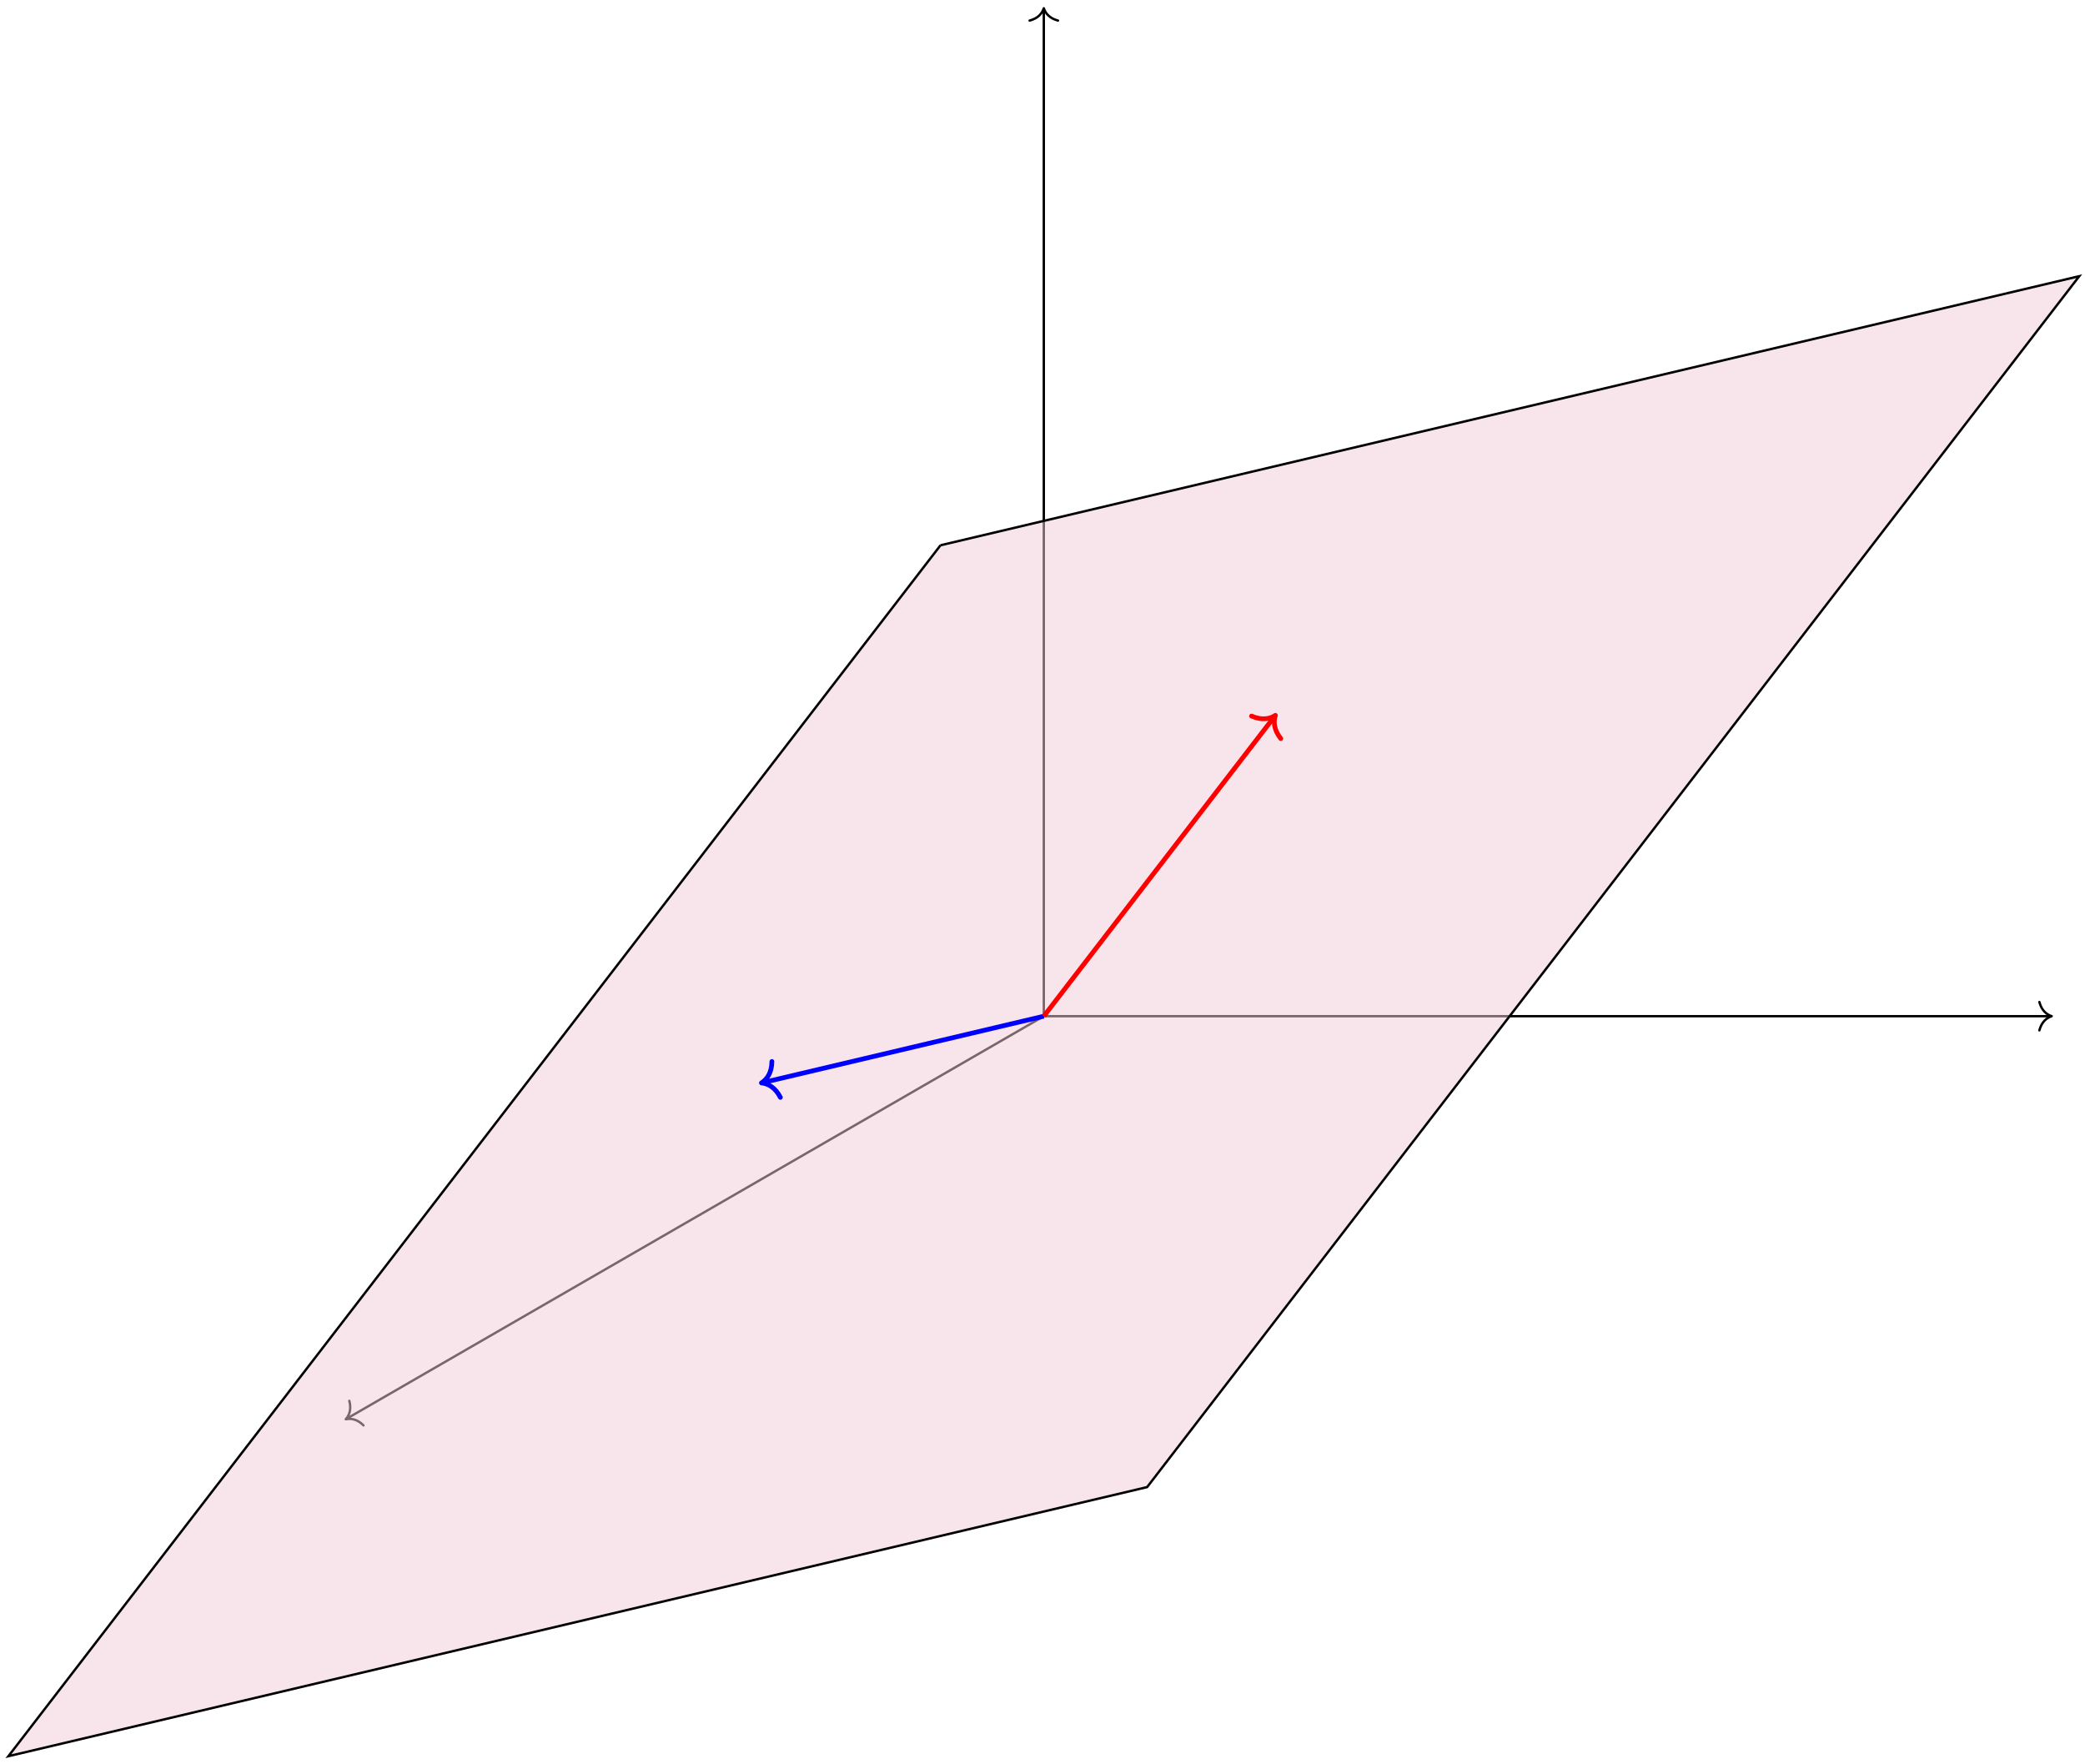
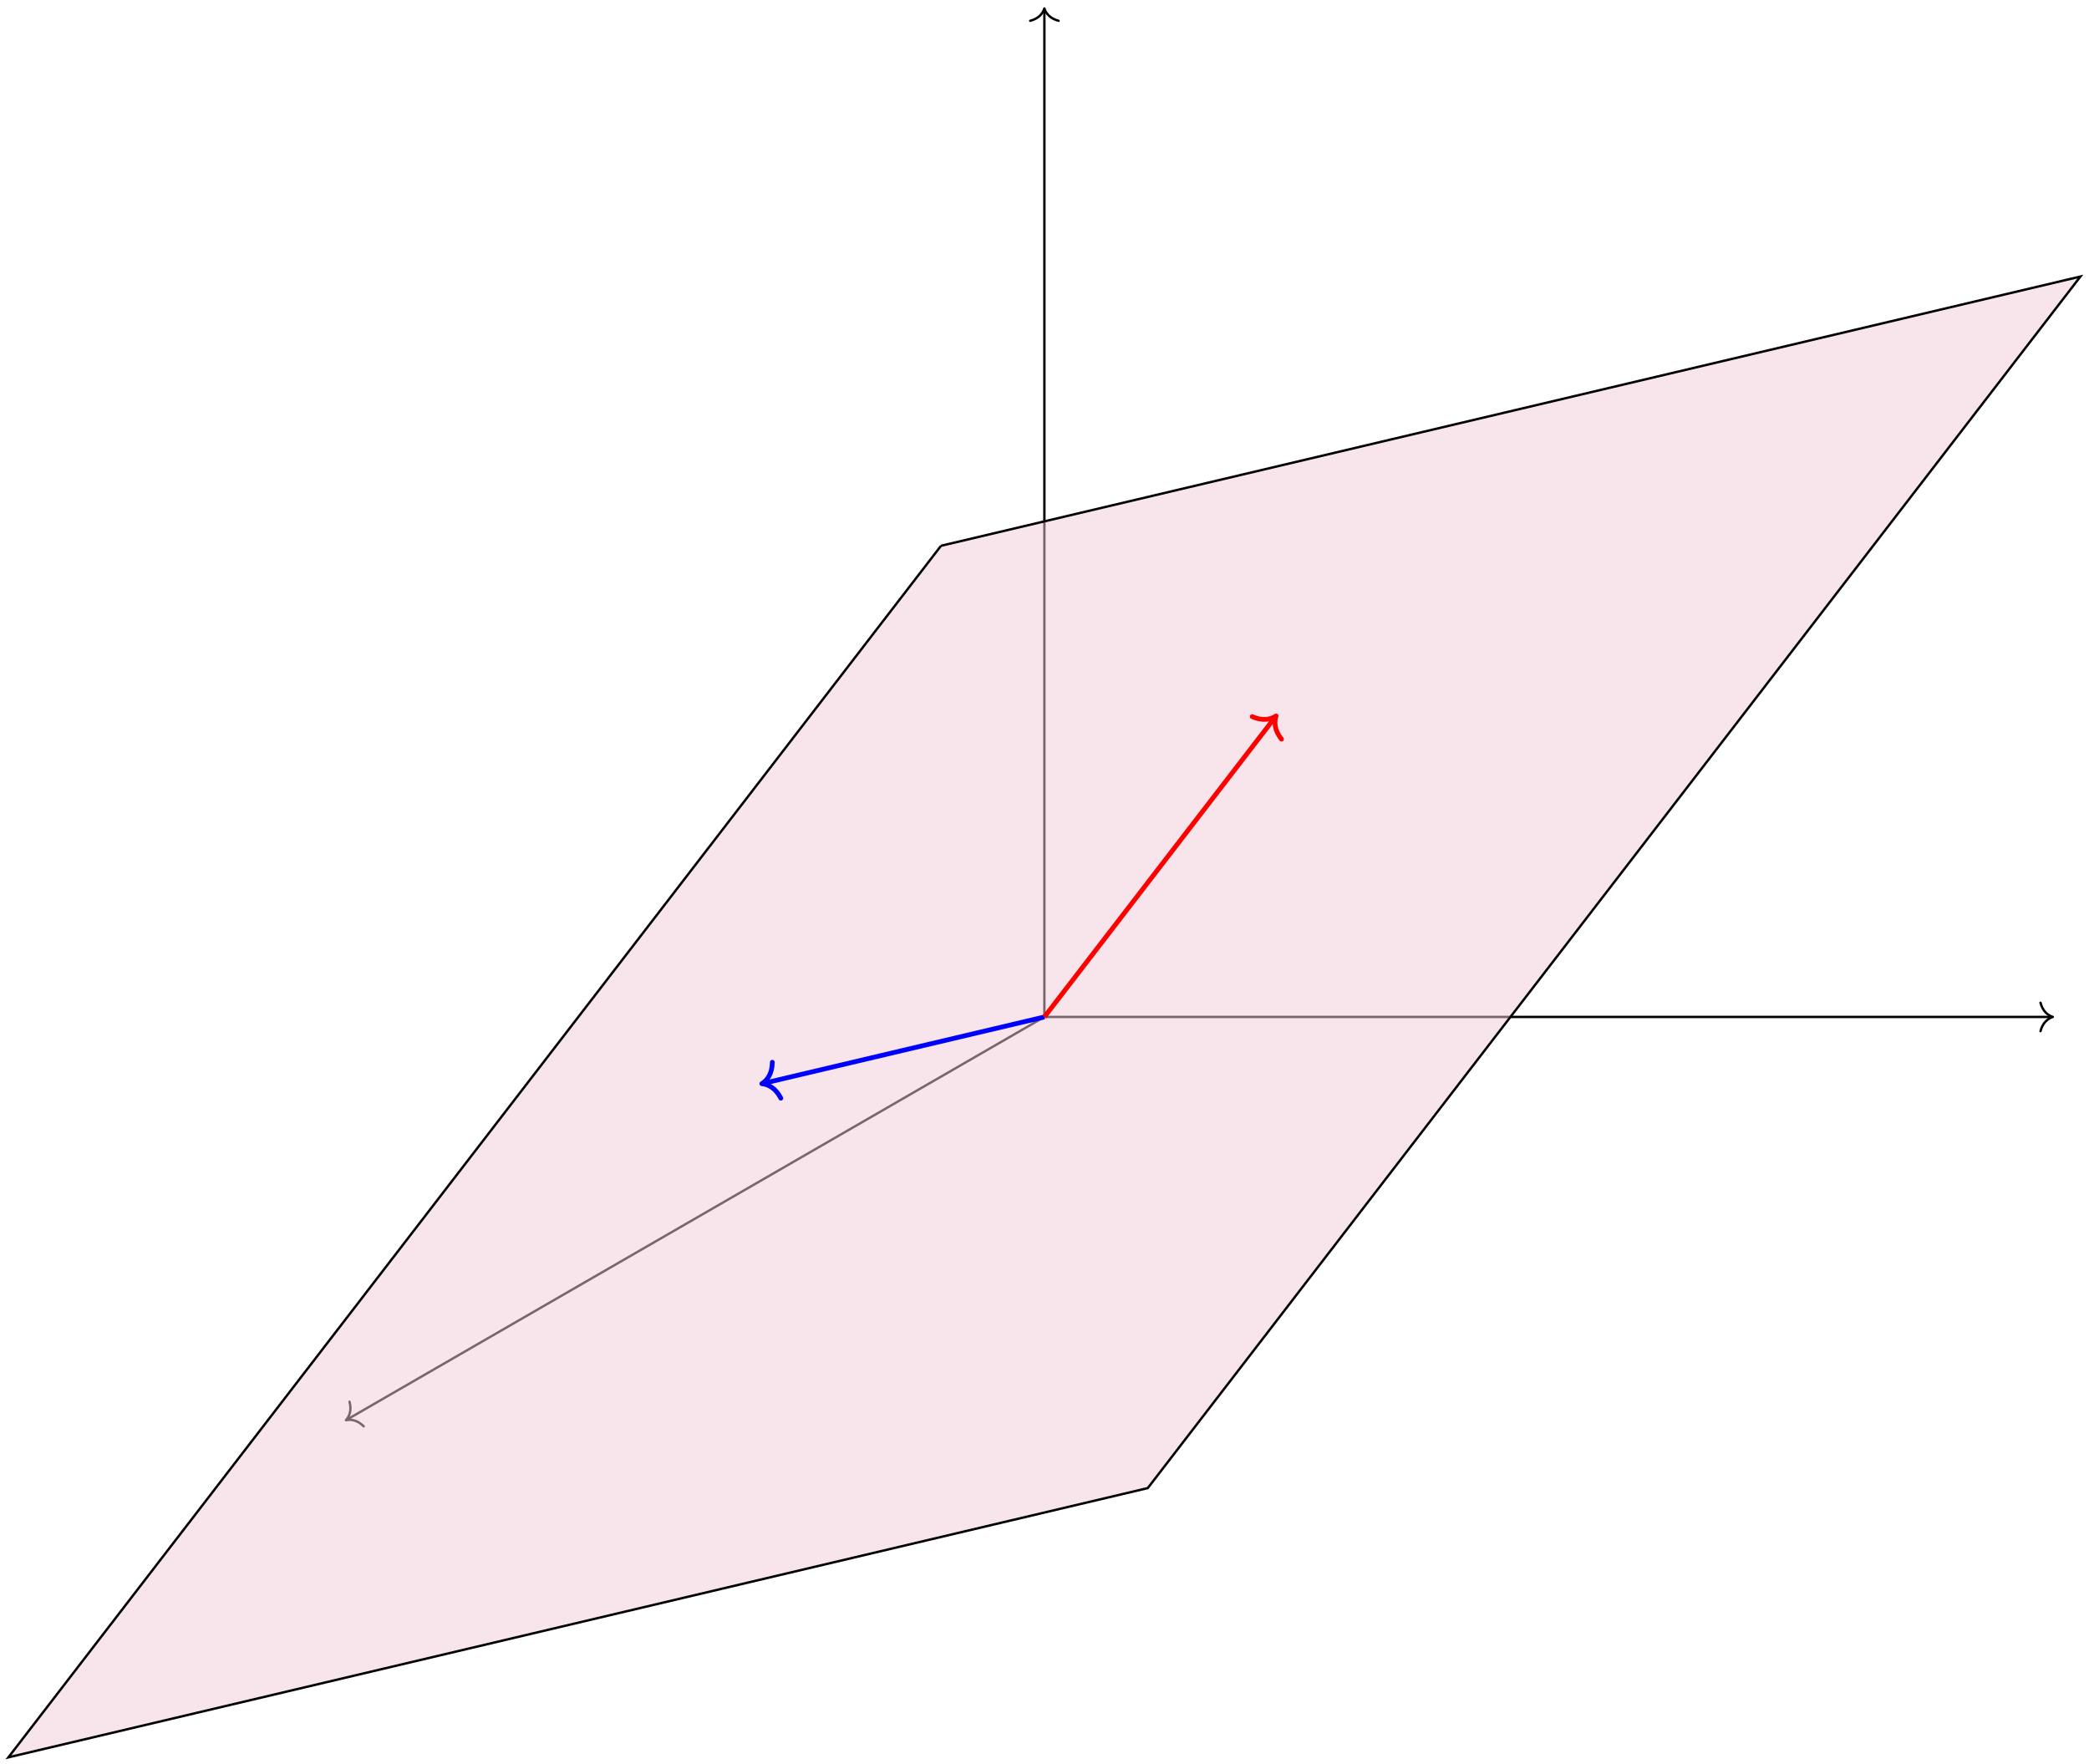
- <svg xmlns="http://www.w3.org/2000/svg" width="351.44pt" height="297.2pt" viewBox="0 0 351.44 297.2" version="1.1">
+ <svg xmlns="http://www.w3.org/2000/svg" width="351.92pt" height="297.021pt" viewBox="0 0 351.92 297.021" version="1.1">
  <defs>
    <clipPath id="clip1">
-       <path d="M 0 40 L 351.441 40 L 351.441 297.199 L 0 297.199 Z M 0 40 " />
+       <path d="M 0 40 L 351.922 40 L 351.922 297.02 L 0 297.02 Z M 0 40 " />
    </clipPath>
  </defs>
  <g id="surface1">
-     <path style="fill:none;stroke-width:0.399;stroke-linecap:butt;stroke-linejoin:miter;stroke:rgb(0%,0%,0%);stroke-opacity:1;stroke-miterlimit:10;" d="M -0.001 0.001 L -117.493 -67.831 " transform="matrix(1,0,0,-1,175.942,171.278)" />
-     <path style="fill:none;stroke-width:0.399;stroke-linecap:round;stroke-linejoin:round;stroke:rgb(0%,0%,0%);stroke-opacity:1;stroke-miterlimit:10;" d="M -2.073 2.392 C -1.694 0.955 -0.849 0.278 0.001 -0 C -0.851 -0.28 -1.693 -0.958 -2.073 -2.389 " transform="matrix(-0.86601,0.49998,0.49998,0.86601,58.27832,239.2109)" />
-     <path style="fill:none;stroke-width:0.399;stroke-linecap:butt;stroke-linejoin:miter;stroke:rgb(0%,0%,0%);stroke-opacity:1;stroke-miterlimit:10;" d="M -0.001 0.001 L 169.683 0.001 " transform="matrix(1,0,0,-1,175.942,171.278)" />
-     <path style="fill:none;stroke-width:0.399;stroke-linecap:round;stroke-linejoin:round;stroke:rgb(0%,0%,0%);stroke-opacity:1;stroke-miterlimit:10;" d="M -2.074 2.391 C -1.695 0.958 -0.851 0.278 0.001 0.001 C -0.851 -0.281 -1.695 -0.956 -2.074 -2.39 " transform="matrix(1,0,0,-1,345.8236,171.278)" />
-     <path style="fill:none;stroke-width:0.399;stroke-linecap:butt;stroke-linejoin:miter;stroke:rgb(0%,0%,0%);stroke-opacity:1;stroke-miterlimit:10;" d="M -0.001 0.001 L -0.001 169.684 " transform="matrix(1,0,0,-1,175.942,171.278)" />
-     <path style="fill:none;stroke-width:0.399;stroke-linecap:round;stroke-linejoin:round;stroke:rgb(0%,0%,0%);stroke-opacity:1;stroke-miterlimit:10;" d="M -2.072 2.391 C -1.693 0.958 -0.85 0.278 0.002 0.001 C -0.85 -0.281 -1.693 -0.956 -2.072 -2.39 " transform="matrix(0,-1,-1,0,175.942,1.39641)" />
-     <path style=" stroke:none;fill-rule:nonzero;fill:rgb(95%,79.999%,84.999%);fill-opacity:0.5;" d="M 158.527 91.906 L 1.414 296.004 L 193.355 250.648 L 350.473 46.551 L 158.527 91.906 " />
+     <path style="fill:none;stroke-width:0.399;stroke-linecap:butt;stroke-linejoin:miter;stroke:rgb(0%,0%,0%);stroke-opacity:1;stroke-miterlimit:10;" d="M -0.001 0 L -117.493 -67.832 " transform="matrix(1,0,0,-1,175.942,171.3129)" />
+     <path style="fill:none;stroke-width:0.399;stroke-linecap:round;stroke-linejoin:round;stroke:rgb(0%,0%,0%);stroke-opacity:1;stroke-miterlimit:10;" d="M -2.073 2.392 C -1.694 0.955 -0.849 0.278 0.001 -0 C -0.851 -0.28 -1.693 -0.957 -2.073 -2.389 " transform="matrix(-0.86601,0.49998,0.49998,0.86601,58.27832,239.2458)" />
+     <path style="fill:none;stroke-width:0.399;stroke-linecap:butt;stroke-linejoin:miter;stroke:rgb(0%,0%,0%);stroke-opacity:1;stroke-miterlimit:10;" d="M -0.001 0 L 169.683 0 " transform="matrix(1,0,0,-1,175.942,171.3129)" />
+     <path style="fill:none;stroke-width:0.399;stroke-linecap:round;stroke-linejoin:round;stroke:rgb(0%,0%,0%);stroke-opacity:1;stroke-miterlimit:10;" d="M -2.074 2.391 C -1.695 0.957 -0.851 0.278 0.001 0 C -0.851 -0.281 -1.695 -0.957 -2.074 -2.39 " transform="matrix(1,0,0,-1,345.8236,171.3129)" />
+     <path style="fill:none;stroke-width:0.399;stroke-linecap:butt;stroke-linejoin:miter;stroke:rgb(0%,0%,0%);stroke-opacity:1;stroke-miterlimit:10;" d="M -0.001 0 L -0.001 169.684 " transform="matrix(1,0,0,-1,175.942,171.3129)" />
+     <path style="fill:none;stroke-width:0.399;stroke-linecap:round;stroke-linejoin:round;stroke:rgb(0%,0%,0%);stroke-opacity:1;stroke-miterlimit:10;" d="M -2.073 2.391 C -1.694 0.958 -0.85 0.278 0.002 0.001 C -0.85 -0.281 -1.694 -0.956 -2.073 -2.39 " transform="matrix(0,-1,-1,0,175.942,1.4313)" />
+     <path style=" stroke:none;fill-rule:nonzero;fill:rgb(95%,79.999%,84.999%);fill-opacity:0.5;" d="M 158.527 91.941 L 1.414 296.039 L 193.355 250.684 L 350.473 46.586 L 158.527 91.941 " />
    <g clip-path="url(#clip1)" clip-rule="nonzero">
-       <path style="fill:none;stroke-width:0.399;stroke-linecap:butt;stroke-linejoin:miter;stroke:rgb(0%,0%,0%);stroke-opacity:1;stroke-miterlimit:10;" d="M -17.415 79.372 L -174.528 -124.726 L 17.413 -79.37 L 174.531 124.727 L -17.415 79.372 " transform="matrix(1,0,0,-1,175.942,171.278)" />
+       <path style="fill:none;stroke-width:0.399;stroke-linecap:butt;stroke-linejoin:miter;stroke:rgb(0%,0%,0%);stroke-opacity:1;stroke-miterlimit:10;" d="M -17.415 79.371 L -174.528 -124.726 L 17.413 -79.371 L 174.531 124.727 L -17.415 79.371 " transform="matrix(1,0,0,-1,175.942,171.3129)" />
    </g>
-     <path style="fill:none;stroke-width:0.797;stroke-linecap:butt;stroke-linejoin:miter;stroke:rgb(0%,0%,100%);stroke-opacity:1;stroke-miterlimit:10;" d="M -0.001 0.001 L -47.212 -11.156 " transform="matrix(1,0,0,-1,175.942,171.278)" />
-     <path style="fill:none;stroke-width:0.797;stroke-linecap:round;stroke-linejoin:round;stroke:rgb(0%,0%,100%);stroke-opacity:1;stroke-miterlimit:10;" d="M -2.549 3.109 C -2.086 1.246 -1.047 0.362 -0.001 -0.002 C -1.046 -0.365 -2.084 -1.243 -2.55 -3.112 " transform="matrix(-0.97314,0.22993,0.22993,0.97314,128.3436,182.5251)" />
-     <path style="fill:none;stroke-width:0.797;stroke-linecap:butt;stroke-linejoin:miter;stroke:rgb(100%,0%,0%);stroke-opacity:1;stroke-miterlimit:10;" d="M -0.001 0.001 L 38.792 50.391 " transform="matrix(1,0,0,-1,175.942,171.278)" />
-     <path style="fill:none;stroke-width:0.797;stroke-linecap:round;stroke-linejoin:round;stroke:rgb(100%,0%,0%);stroke-opacity:1;stroke-miterlimit:10;" d="M -2.549 3.112 C -2.084 1.246 -1.046 0.365 -0.001 0 C -1.046 -0.365 -2.085 -1.244 -2.551 -3.111 " transform="matrix(0.60995,-0.79237,-0.79237,-0.60995,214.9777,120.5694)" />
+     <path style="fill:none;stroke-width:0.797;stroke-linecap:butt;stroke-linejoin:miter;stroke:rgb(0%,0%,100%);stroke-opacity:1;stroke-miterlimit:10;" d="M -0.001 0 L -47.212 -11.156 " transform="matrix(1,0,0,-1,175.942,171.3129)" />
+     <path style="fill:none;stroke-width:0.797;stroke-linecap:round;stroke-linejoin:round;stroke:rgb(0%,0%,100%);stroke-opacity:1;stroke-miterlimit:10;" d="M -2.549 3.11 C -2.086 1.246 -1.047 0.362 -0 -0.001 C -1.046 -0.365 -2.084 -1.243 -2.55 -3.112 " transform="matrix(-0.97314,0.22993,0.22993,0.97314,128.3436,182.56)" />
+     <path style="fill:none;stroke-width:0.797;stroke-linecap:butt;stroke-linejoin:miter;stroke:rgb(100%,0%,0%);stroke-opacity:1;stroke-miterlimit:10;" d="M -0.001 0 L 38.792 50.391 " transform="matrix(1,0,0,-1,175.942,171.3129)" />
+     <path style="fill:none;stroke-width:0.797;stroke-linecap:round;stroke-linejoin:round;stroke:rgb(100%,0%,0%);stroke-opacity:1;stroke-miterlimit:10;" d="M -2.55 3.112 C -2.085 1.246 -1.046 0.364 -0.002 0 C -1.046 -0.365 -2.085 -1.244 -2.551 -3.111 " transform="matrix(0.60995,-0.79237,-0.79237,-0.60995,214.9777,120.6043)" />
  </g>
</svg>
